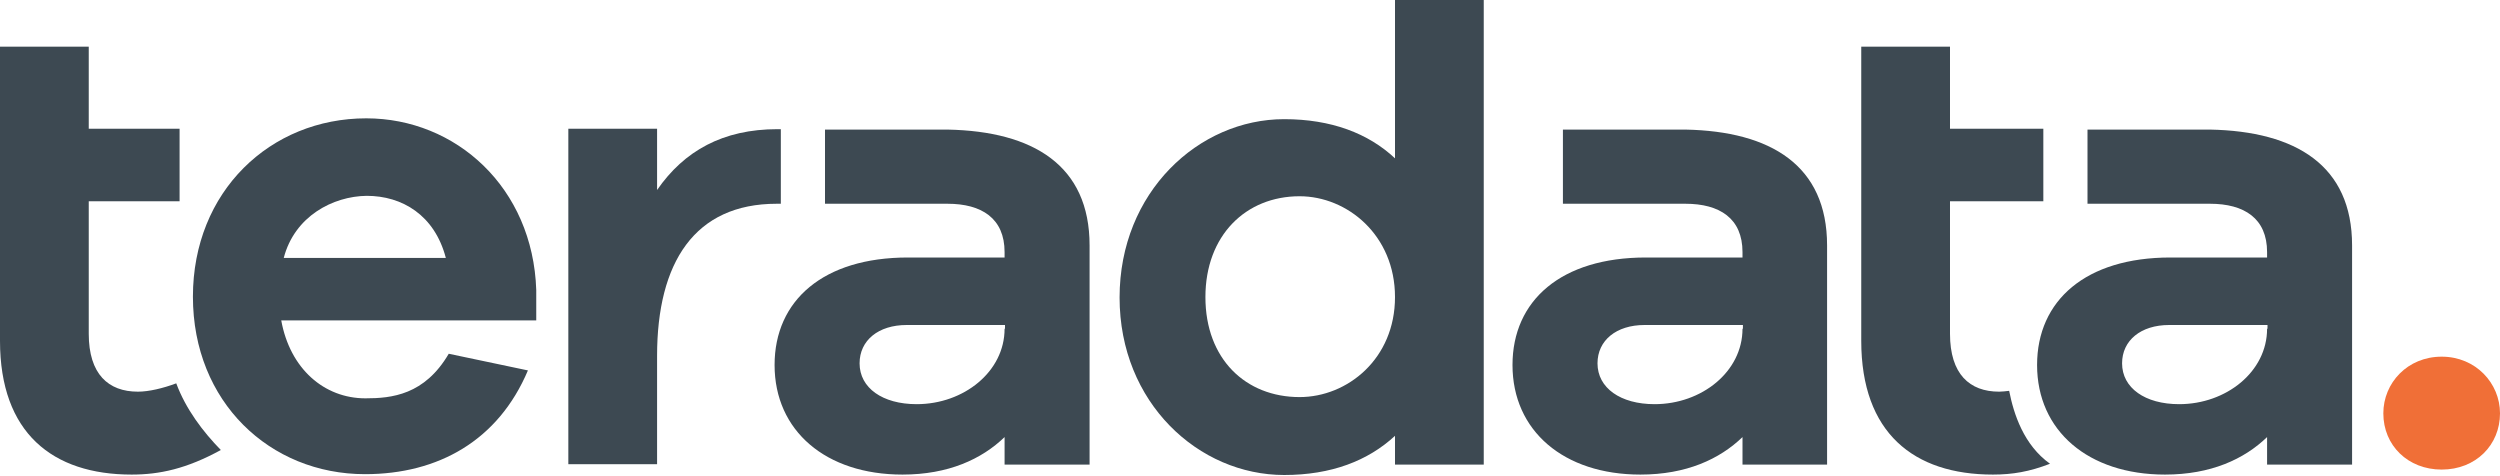
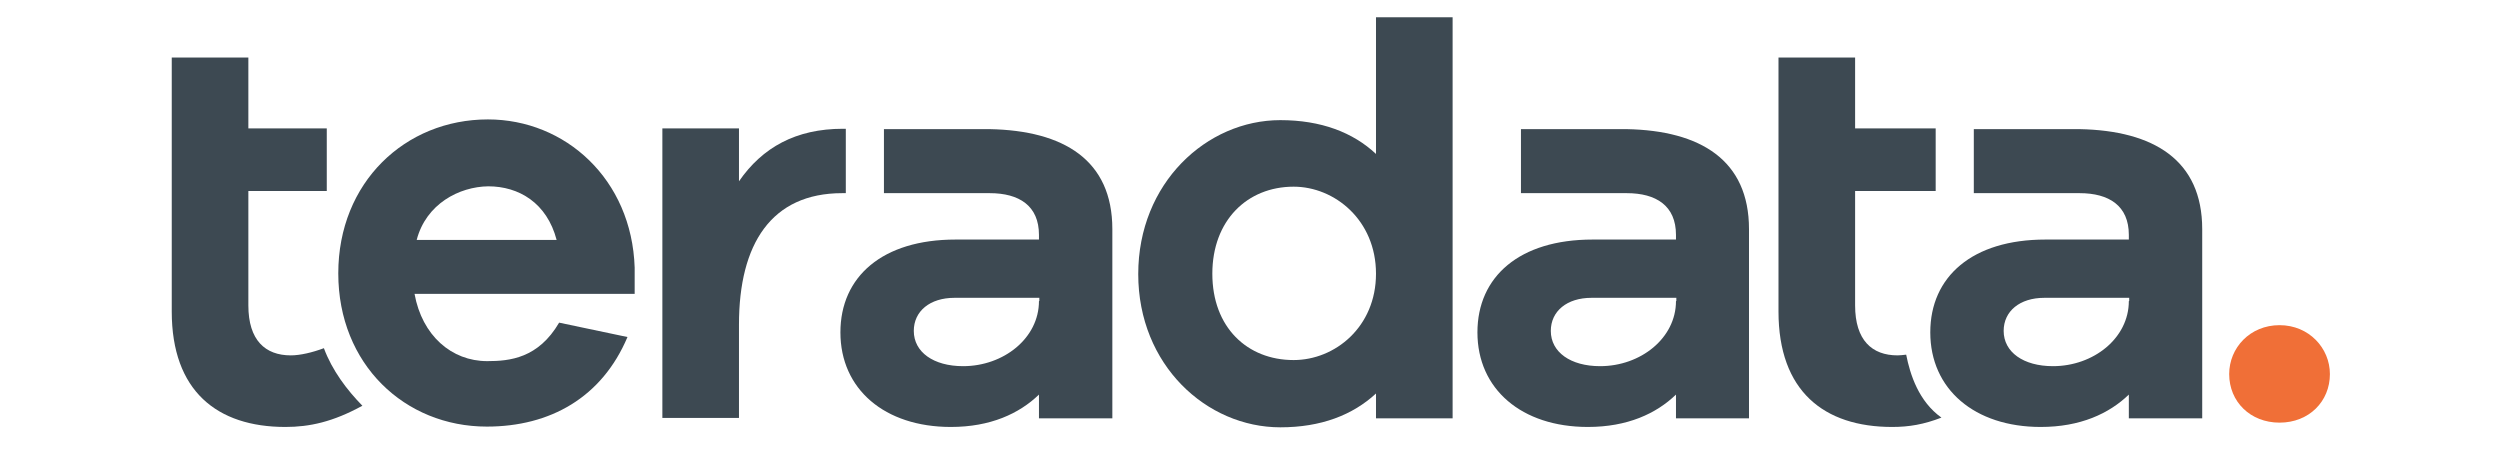
- <svg xmlns="http://www.w3.org/2000/svg" version="1.1" id="layer" x="0px" y="0px" viewBox="0 0 600 114" xml:space="preserve" width="600" height="114">
-   <defs id="defs61" />
+ <svg xmlns="http://www.w3.org/2000/svg" version="1.1" id="layer" x="0px" y="0px" viewBox="-5.029 -4.8 609.6 132.057" width="600" height="114">
  <style type="text/css" id="style36">
	.st0{fill:#3D4952;}
	.st1{fill:#F06F37;}
</style>
  <g id="g56" transform="translate(-21.5,-263.8)">
    <path class="st0" d="M 150.3,340.7 H 89 c 2.1,11.6 10.3,18.7 20.2,18.7 6.3,0 14.2,-0.8 20,-10.7 l 19,4 c -7.1,16.8 -21.5,24.9 -39.1,24.9 -22.8,0 -41.3,-17.3 -41.3,-42.6 0,-25.3 18.6,-42.8 41.6,-42.8 21.5,0 40,16.6 40.8,41.2 v 7.3 z m -60.7,-15 h 38.9 c -2.7,-10.3 -10.5,-14.9 -19,-14.9 -8.1,0.1 -17.3,4.9 -19.9,14.9" id="path38" />
    <path class="st0" d="m 377.6,375.3 h -21.3 v -6.9 c -6.5,6 -15.3,9.4 -26.6,9.4 -20.5,0 -39.5,-17.3 -39.5,-42.6 0,-25.3 19,-42.8 39.5,-42.8 11.3,0 20.2,3.4 26.6,9.4 v -38 h 21.3 z m -21.3,-40.2 c 0,-14.9 -11.5,-24.2 -22.9,-24.2 -12.9,0 -22.6,9.4 -22.6,24.2 0,14.9 9.7,24 22.6,24 11.5,0 22.9,-9.2 22.9,-24" id="path40" />
    <path class="st0" d="m 551.9,294.9 v 0 h -29.4 v 17.8 h 29.4 c 8.2,0 13.7,3.5 13.7,11.6 v 1.3 h -23.2 c -20.3,0 -32,10.3 -32,25.8 0,15.8 12.3,26.3 30.7,26.3 11,0 19,-3.7 24.5,-9 v 6.6 H 586 v -52.6 c 0,-19.2 -13.5,-27.4 -34.1,-27.8 m 13.7,47.8 c 0,10.3 -9.8,18.1 -21.1,18.1 -8.2,0 -13.7,-3.9 -13.7,-9.8 0,-5.5 4.5,-9.2 11.3,-9.2 h 23.6 v 0.9 z" id="path42" />
    <path class="st0" d="m 426,294.9 v 0 h -29.4 v 17.8 H 426 c 8.2,0 13.7,3.5 13.7,11.6 v 1.3 h -23.2 c -20.3,0 -32,10.3 -32,25.8 0,15.8 12.3,26.3 30.7,26.3 11,0 19,-3.7 24.5,-9 v 6.6 H 460 v -52.6 c 0,-19.2 -13.5,-27.4 -34,-27.8 m 13.7,47.8 c 0,10.3 -9.8,18.1 -21.1,18.1 -8.2,0 -13.7,-3.9 -13.7,-9.8 0,-5.5 4.5,-9.2 11.3,-9.2 h 23.6 v 0.9 z" id="path44" />
    <path class="st0" d="m 248.9,294.9 v 0 h -29.4 v 17.8 h 29.4 c 8.2,0 13.7,3.5 13.7,11.6 v 1.3 h -23.2 c -20.3,0 -32,10.3 -32,25.8 0,15.8 12.3,26.3 30.7,26.3 11,0 19,-3.7 24.5,-9 v 6.6 H 283 v -52.6 c 0,-19.2 -13.5,-27.4 -34.1,-27.8 m 13.7,47.8 c 0,10.3 -9.8,18.1 -21.1,18.1 -8.2,0 -13.7,-3.9 -13.7,-9.8 0,-5.5 4.5,-9.2 11.3,-9.2 h 23.6 v 0.9 z" id="path46" />
    <path class="st0" d="m 208.1,294.8 c -13.1,0 -22.4,5.2 -28.9,14.6 v -14.7 h -21.3 v 80.5 h 21.3 v -26 c 0,-22.4 9,-36.5 28.7,-36.5 h 1 v -17.9 c -0.3,0 -0.5,0 -0.8,0" id="path48" />
    <path class="st0" d="m 63.8,355.8 c -3.2,1.2 -6.6,2 -9.2,2 -7.1,0 -11.8,-4.2 -11.8,-13.9 V 312.1 H 64.6 V 294.7 H 42.8 V 275 H 21.5 v 37.2 33.4 c 0,22.1 12.6,32.1 31.6,32.1 6.7,0 13.2,-1.4 21.4,-5.9 -4.3,-4.4 -8.4,-9.8 -10.7,-16" id="path50" />
    <path class="st0" d="m 503.7,357.6 c -0.9,0.1 -1.7,0.2 -2.4,0.2 -7.1,0 -11.8,-4.2 -11.8,-13.9 v -31.8 h 22.4 V 294.7 H 489.5 V 275 h -21.3 v 37.2 33.4 c 0,22.1 12.6,32.1 31.6,32.1 4.7,0 8.8,-0.7 13.7,-2.6 -6.3,-4.5 -8.7,-11.9 -9.8,-17.5" id="path52" />
    <path class="st1" d="m 621.5,363 c 0,7.6 -5.8,13.5 -14,13.5 -8.1,0 -14,-5.8 -14,-13.5 0,-7.3 5.8,-13.6 14,-13.6 8.2,0 14,6.4 14,13.6" id="path54" />
  </g>
</svg>
